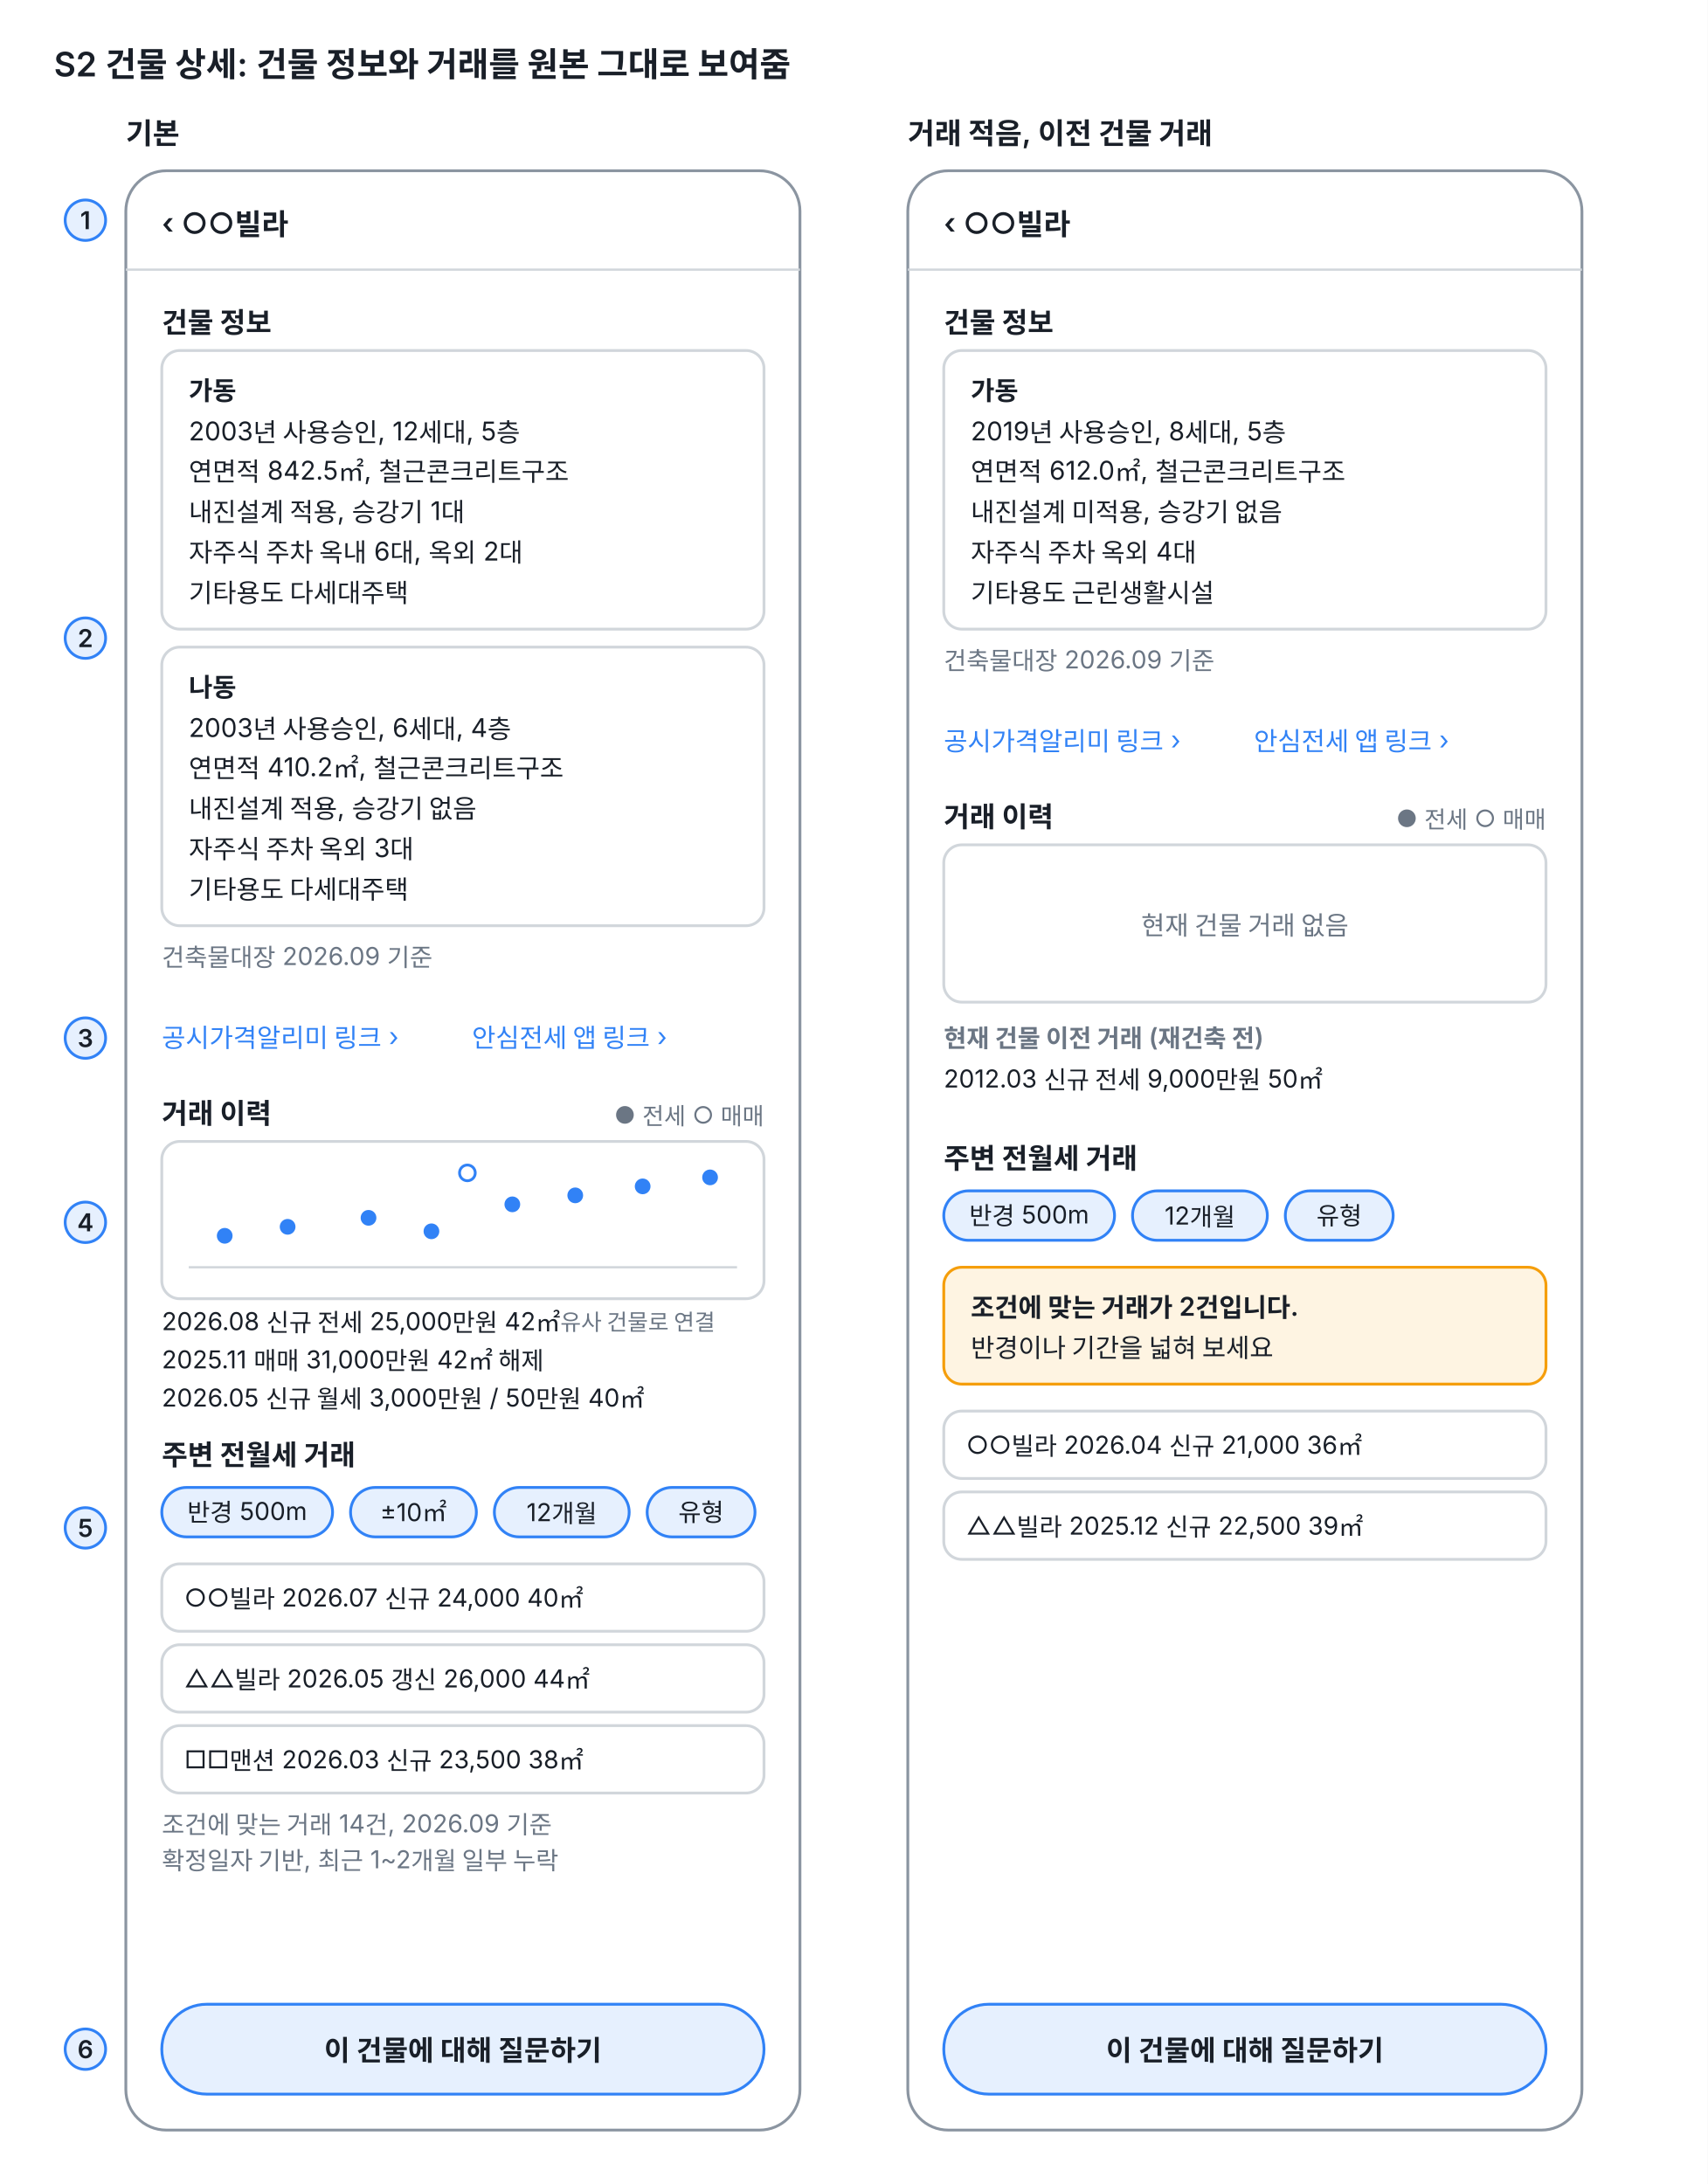
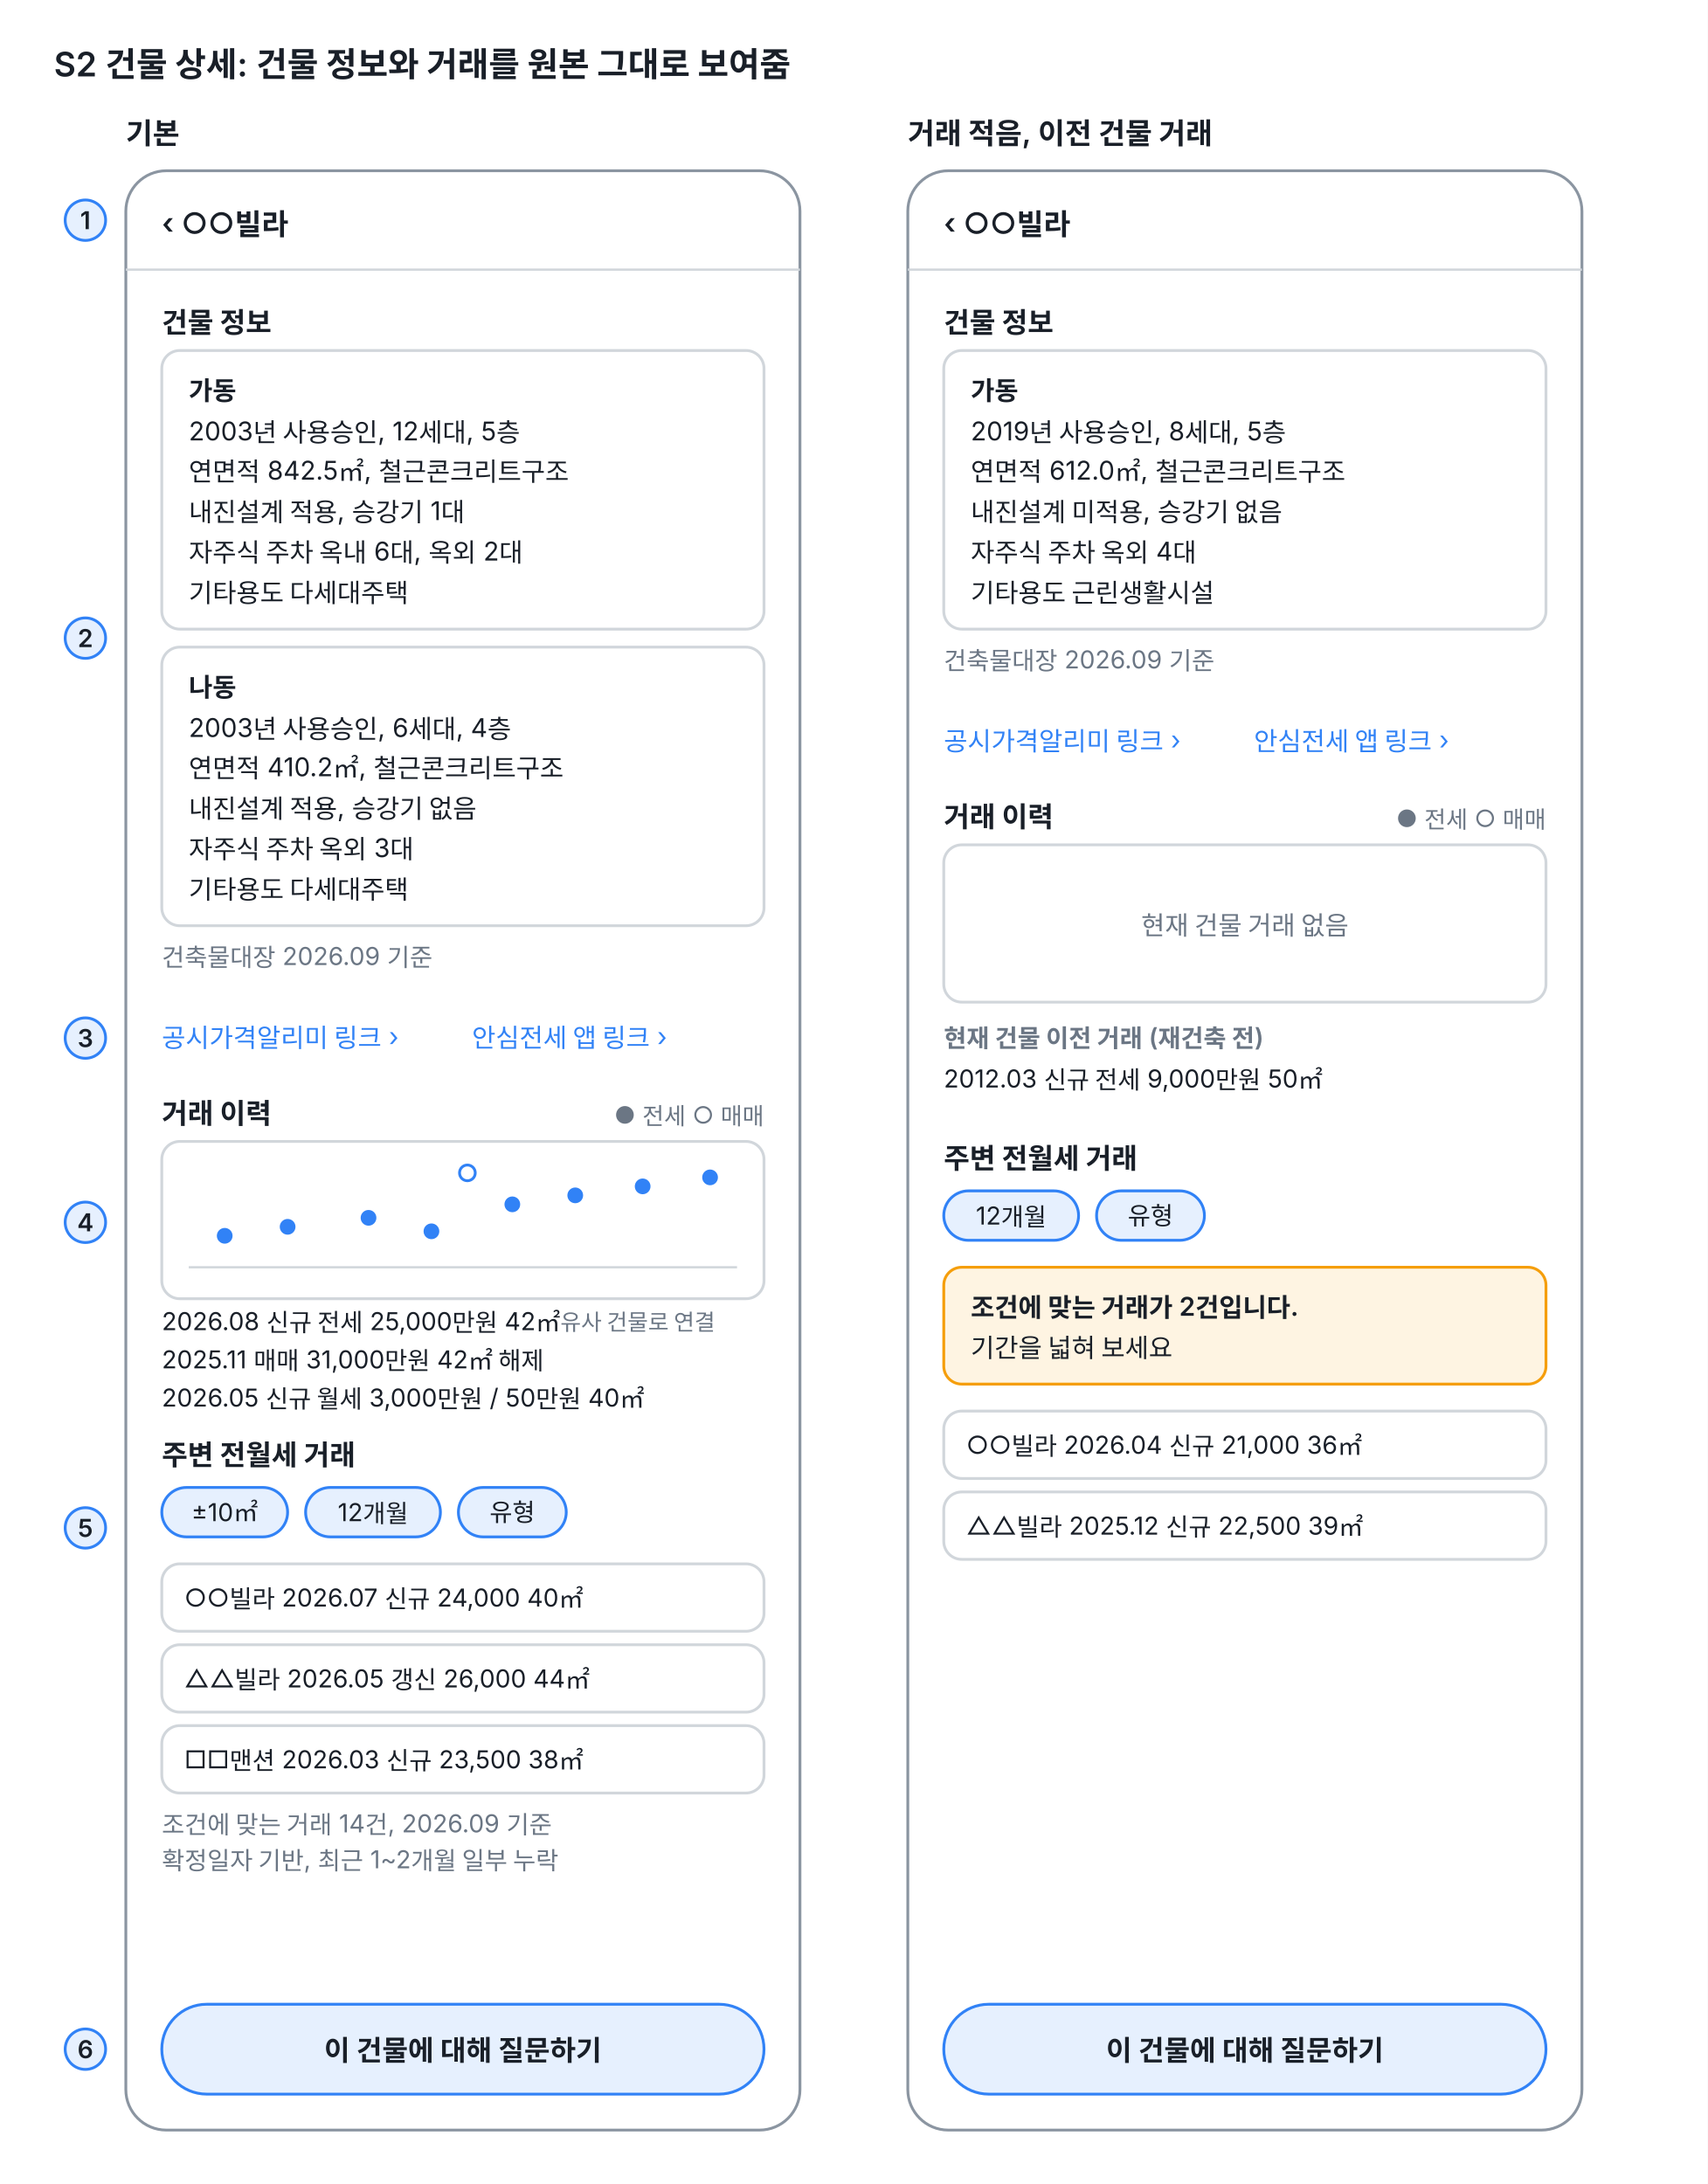
<svg xmlns="http://www.w3.org/2000/svg" font-family="-apple-system, 'Apple SD Gothic Neo', 'Noto Sans KR', sans-serif" viewBox="0 0 760 972" role="img" aria-label="S2 건물 상세: 건물 정보와 거래를 원본 그대로 보여줌" font-size="12">
  <rect width="100%" height="100%" fill="#ffffff" />
  <text x="24" y="34" font-size="15" font-weight="600" fill="#191f28">S2 건물 상세: 건물 정보와 거래를 원본 그대로 보여줌</text>
  <text x="56" y="64" font-size="13" font-weight="600" fill="#191f28">기본</text>
  <text x="404" y="64" font-size="13" font-weight="600" fill="#191f28">거래 적음, 이전 건물 거래</text>
  <g>
    <rect x="56" y="76" width="300" height="872" rx="18" fill="none" stroke="#8b95a1" stroke-width="1.25" />
    <line x1="56" x2="356" y1="120" y2="120" stroke="#d1d6db" />
    <text x="72" y="104" font-size="13" font-weight="600" fill="#191f28">‹ ○○빌라</text>
    <text x="72" y="148" font-size="12.5" font-weight="600" fill="#191f28">건물 정보</text>
    <rect x="72" y="156" width="268" height="124" rx="8" fill="none" stroke="#d1d6db" stroke-width="1.25" />
    <text x="84" y="178" font-size="11.5" font-weight="600" fill="#191f28">가동</text>
    <text x="84" y="196" font-size="11.5" fill="#191f28">2003년 사용승인, 12세대, 5층</text>
    <text x="84" y="214" font-size="11.5" fill="#191f28">연면적 842.5㎡, 철근콘크리트구조</text>
    <text x="84" y="232" font-size="11.5" fill="#191f28">내진설계 적용, 승강기 1대</text>
    <text x="84" y="250" font-size="11.5" fill="#191f28">자주식 주차 옥내 6대, 옥외 2대</text>
    <text x="84" y="268" font-size="11.5" fill="#191f28">기타용도 다세대주택</text>
    <rect x="72" y="288" width="268" height="124" rx="8" fill="none" stroke="#d1d6db" stroke-width="1.25" />
    <text x="84" y="310" font-size="11.5" font-weight="600" fill="#191f28">나동</text>
    <text x="84" y="328" font-size="11.5" fill="#191f28">2003년 사용승인, 6세대, 4층</text>
    <text x="84" y="346" font-size="11.5" fill="#191f28">연면적 410.2㎡, 철근콘크리트구조</text>
    <text x="84" y="364" font-size="11.5" fill="#191f28">내진설계 적용, 승강기 없음</text>
    <text x="84" y="382" font-size="11.5" fill="#191f28">자주식 주차 옥외 3대</text>
    <text x="84" y="400" font-size="11.5" fill="#191f28">기타용도 다세대주택</text>
    <text x="72" y="430" font-size="11" fill="#6b7684">건축물대장 2026.09 기준</text>
    <text x="72" y="466" font-size="11.5" fill="#3182f6">공시가격알리미 링크 ›</text>
    <text x="210" y="466" font-size="11.5" fill="#3182f6">안심전세 앱 링크 ›</text>
    <text x="72" y="500" font-size="12.5" font-weight="600" fill="#191f28">거래 이력</text>
    <text x="340" y="500" font-size="10.5" text-anchor="end" fill="#6b7684">● 전세  ○ 매매</text>
    <rect x="72" y="508" width="268" height="70" rx="8" fill="none" stroke="#d1d6db" stroke-width="1.25" />
    <line x1="84" x2="328" y1="564" y2="564" stroke="#d1d6db" />
    <circle cx="100" cy="550" r="3.5" fill="#3182f6" />
    <circle cx="128" cy="546" r="3.5" fill="#3182f6" />
    <circle cx="164" cy="542" r="3.5" fill="#3182f6" />
    <circle cx="192" cy="548" r="3.5" fill="#3182f6" />
    <circle cx="228" cy="536" r="3.5" fill="#3182f6" />
    <circle cx="256" cy="532" r="3.5" fill="#3182f6" />
    <circle cx="286" cy="528" r="3.5" fill="#3182f6" />
    <circle cx="316" cy="524" r="3.5" fill="#3182f6" />
    <circle cx="208" cy="522" r="3.5" fill="none" stroke="#3182f6" stroke-width="1.25" />
    <text x="72" y="592" font-size="11" fill="#191f28">2026.08  신규 전세  25,000만원  42㎡<tspan fill="#6b7684" font-size="10">  유사 건물로 연결</tspan>
    </text>
    <text x="72" y="609" font-size="11" fill="#191f28">2025.11  매매  31,000만원  42㎡  해제</text>
    <text x="72" y="626" font-size="11" fill="#191f28">2026.05  신규 월세  3,000만원 / 50만원  40㎡</text>
    <text x="72" y="652" font-size="12.5" font-weight="600" fill="#191f28">주변 전월세 거래</text>
-     <rect x="72" y="662" width="76" height="22" rx="11" fill="#3182f6" fill-opacity="0.12" stroke="#3182f6" stroke-width="1.25" />
-     <text x="110.0" y="677" font-size="11" text-anchor="middle" fill="#191f28">반경 500m</text>
-     <rect x="156" y="662" width="56" height="22" rx="11" fill="#3182f6" fill-opacity="0.12" stroke="#3182f6" stroke-width="1.25" />
-     <text x="184.0" y="677" font-size="11" text-anchor="middle" fill="#191f28">±10㎡</text>
-     <rect x="220" y="662" width="60" height="22" rx="11" fill="#3182f6" fill-opacity="0.12" stroke="#3182f6" stroke-width="1.25" />
-     <text x="250.0" y="677" font-size="11" text-anchor="middle" fill="#191f28">12개월</text>
-     <rect x="288" y="662" width="48" height="22" rx="11" fill="#3182f6" fill-opacity="0.12" stroke="#3182f6" stroke-width="1.25" />
-     <text x="312.0" y="677" font-size="11" text-anchor="middle" fill="#191f28">유형</text>
+     <rect x="72" y="662" width="56" height="22" rx="11" fill="#3182f6" fill-opacity="0.12" stroke="#3182f6" stroke-width="1.25" />
+     <text x="100.0" y="677" font-size="11" text-anchor="middle" fill="#191f28">±10㎡</text>
+     <rect x="136" y="662" width="60" height="22" rx="11" fill="#3182f6" fill-opacity="0.12" stroke="#3182f6" stroke-width="1.25" />
+     <text x="166.0" y="677" font-size="11" text-anchor="middle" fill="#191f28">12개월</text>
+     <rect x="204" y="662" width="48" height="22" rx="11" fill="#3182f6" fill-opacity="0.12" stroke="#3182f6" stroke-width="1.25" />
+     <text x="228.0" y="677" font-size="11" text-anchor="middle" fill="#191f28">유형</text>
    <rect x="72" y="696" width="268" height="30" rx="8" fill="none" stroke="#d1d6db" stroke-width="1.25" />
    <text x="82" y="715" font-size="11" fill="#191f28">○○빌라  2026.07  신규  24,000  40㎡</text>
    <rect x="72" y="732" width="268" height="30" rx="8" fill="none" stroke="#d1d6db" stroke-width="1.25" />
    <text x="82" y="751" font-size="11" fill="#191f28">△△빌라  2026.05  갱신  26,000  44㎡</text>
    <rect x="72" y="768" width="268" height="30" rx="8" fill="none" stroke="#d1d6db" stroke-width="1.25" />
    <text x="82" y="787" font-size="11" fill="#191f28">□□맨션  2026.03  신규  23,500  38㎡</text>
    <text x="72" y="816" font-size="11" fill="#6b7684">조건에 맞는 거래 14건, 2026.09 기준</text>
    <text x="72" y="832" font-size="11" fill="#6b7684">확정일자 기반, 최근 1~2개월 일부 누락</text>
    <rect x="72" y="892" width="268" height="40" rx="20" fill="#3182f6" fill-opacity="0.12" stroke="#3182f6" stroke-width="1.25" />
    <text x="206.0" y="917" font-size="12.5" font-weight="600" text-anchor="middle" fill="#191f28">이 건물에 대해 질문하기</text>
  </g>
  <circle cx="38" cy="98" r="9" fill="#3182f6" fill-opacity="0.12" stroke="#3182f6" stroke-width="1.25" />
  <text x="38" y="102" font-size="11" font-weight="600" text-anchor="middle" fill="#191f28">1</text>
  <circle cx="38" cy="284" r="9" fill="#3182f6" fill-opacity="0.12" stroke="#3182f6" stroke-width="1.25" />
  <text x="38" y="288" font-size="11" font-weight="600" text-anchor="middle" fill="#191f28">2</text>
  <circle cx="38" cy="462" r="9" fill="#3182f6" fill-opacity="0.12" stroke="#3182f6" stroke-width="1.25" />
  <text x="38" y="466" font-size="11" font-weight="600" text-anchor="middle" fill="#191f28">3</text>
  <circle cx="38" cy="544" r="9" fill="#3182f6" fill-opacity="0.12" stroke="#3182f6" stroke-width="1.25" />
  <text x="38" y="548" font-size="11" font-weight="600" text-anchor="middle" fill="#191f28">4</text>
  <circle cx="38" cy="680" r="9" fill="#3182f6" fill-opacity="0.12" stroke="#3182f6" stroke-width="1.25" />
  <text x="38" y="684" font-size="11" font-weight="600" text-anchor="middle" fill="#191f28">5</text>
  <circle cx="38" cy="912" r="9" fill="#3182f6" fill-opacity="0.12" stroke="#3182f6" stroke-width="1.25" />
  <text x="38" y="916" font-size="11" font-weight="600" text-anchor="middle" fill="#191f28">6</text>
  <g>
    <rect x="404" y="76" width="300" height="872" rx="18" fill="none" stroke="#8b95a1" stroke-width="1.25" />
    <line x1="404" x2="704" y1="120" y2="120" stroke="#d1d6db" />
    <text x="420" y="104" font-size="13" font-weight="600" fill="#191f28">‹ ○○빌라</text>
    <text x="420" y="148" font-size="12.5" font-weight="600" fill="#191f28">건물 정보</text>
    <rect x="420" y="156" width="268" height="124" rx="8" fill="none" stroke="#d1d6db" stroke-width="1.25" />
    <text x="432" y="178" font-size="11.5" font-weight="600" fill="#191f28">가동</text>
    <text x="432" y="196" font-size="11.5" fill="#191f28">2019년 사용승인, 8세대, 5층</text>
    <text x="432" y="214" font-size="11.5" fill="#191f28">연면적 612.0㎡, 철근콘크리트구조</text>
    <text x="432" y="232" font-size="11.5" fill="#191f28">내진설계 미적용, 승강기 없음</text>
    <text x="432" y="250" font-size="11.5" fill="#191f28">자주식 주차 옥외 4대</text>
    <text x="432" y="268" font-size="11.5" fill="#191f28">기타용도 근린생활시설</text>
    <text x="420" y="298" font-size="11" fill="#6b7684">건축물대장 2026.09 기준</text>
    <text x="420" y="334" font-size="11.5" fill="#3182f6">공시가격알리미 링크 ›</text>
    <text x="558" y="334" font-size="11.5" fill="#3182f6">안심전세 앱 링크 ›</text>
    <text x="420" y="368" font-size="12.5" font-weight="600" fill="#191f28">거래 이력</text>
    <text x="688" y="368" font-size="10.5" text-anchor="end" fill="#6b7684">● 전세  ○ 매매</text>
    <rect x="420" y="376" width="268" height="70" rx="8" fill="none" stroke="#d1d6db" stroke-width="1.25" />
    <text x="554.0" y="416" font-size="11.5" text-anchor="middle" fill="#6b7684">현재 건물 거래 없음</text>
    <text x="420" y="466" font-size="11" font-weight="600" fill="#6b7684">현재 건물 이전 거래 (재건축 전)</text>
    <text x="420" y="484" font-size="11" fill="#191f28">2012.03  신규 전세  9,000만원  50㎡</text>
    <text x="420" y="520" font-size="12.5" font-weight="600" fill="#191f28">주변 전월세 거래</text>
-     <rect x="420" y="530" width="76" height="22" rx="11" fill="#3182f6" fill-opacity="0.12" stroke="#3182f6" stroke-width="1.25" />
-     <text x="458.0" y="545" font-size="11" text-anchor="middle" fill="#191f28">반경 500m</text>
-     <rect x="504" y="530" width="60" height="22" rx="11" fill="#3182f6" fill-opacity="0.12" stroke="#3182f6" stroke-width="1.25" />
-     <text x="534.0" y="545" font-size="11" text-anchor="middle" fill="#191f28">12개월</text>
-     <rect x="572" y="530" width="48" height="22" rx="11" fill="#3182f6" fill-opacity="0.12" stroke="#3182f6" stroke-width="1.25" />
-     <text x="596.0" y="545" font-size="11" text-anchor="middle" fill="#191f28">유형</text>
+     <rect x="420" y="530" width="60" height="22" rx="11" fill="#3182f6" fill-opacity="0.12" stroke="#3182f6" stroke-width="1.25" />
+     <text x="450.0" y="545" font-size="11" text-anchor="middle" fill="#191f28">12개월</text>
+     <rect x="488" y="530" width="48" height="22" rx="11" fill="#3182f6" fill-opacity="0.12" stroke="#3182f6" stroke-width="1.25" />
+     <text x="512.0" y="545" font-size="11" text-anchor="middle" fill="#191f28">유형</text>
    <rect x="420" y="564" width="268" height="52" rx="8" fill="#f59e0b" fill-opacity="0.12" stroke="#f59e0b" stroke-width="1.25" />
    <text x="432" y="586" font-size="11.5" font-weight="600" fill="#191f28">조건에 맞는 거래가 2건입니다.</text>
-     <text x="432" y="604" font-size="11.5" fill="#191f28">반경이나 기간을 넓혀 보세요</text>
+     <text x="432" y="604" font-size="11.5" fill="#191f28">기간을 넓혀 보세요</text>
    <rect x="420" y="628" width="268" height="30" rx="8" fill="none" stroke="#d1d6db" stroke-width="1.25" />
    <text x="430" y="647" font-size="11" fill="#191f28">○○빌라  2026.04  신규  21,000  36㎡</text>
    <rect x="420" y="664" width="268" height="30" rx="8" fill="none" stroke="#d1d6db" stroke-width="1.25" />
    <text x="430" y="683" font-size="11" fill="#191f28">△△빌라  2025.12  신규  22,500  39㎡</text>
    <rect x="420" y="892" width="268" height="40" rx="20" fill="#3182f6" fill-opacity="0.12" stroke="#3182f6" stroke-width="1.25" />
    <text x="554.0" y="917" font-size="12.5" font-weight="600" text-anchor="middle" fill="#191f28">이 건물에 대해 질문하기</text>
  </g>
</svg>
